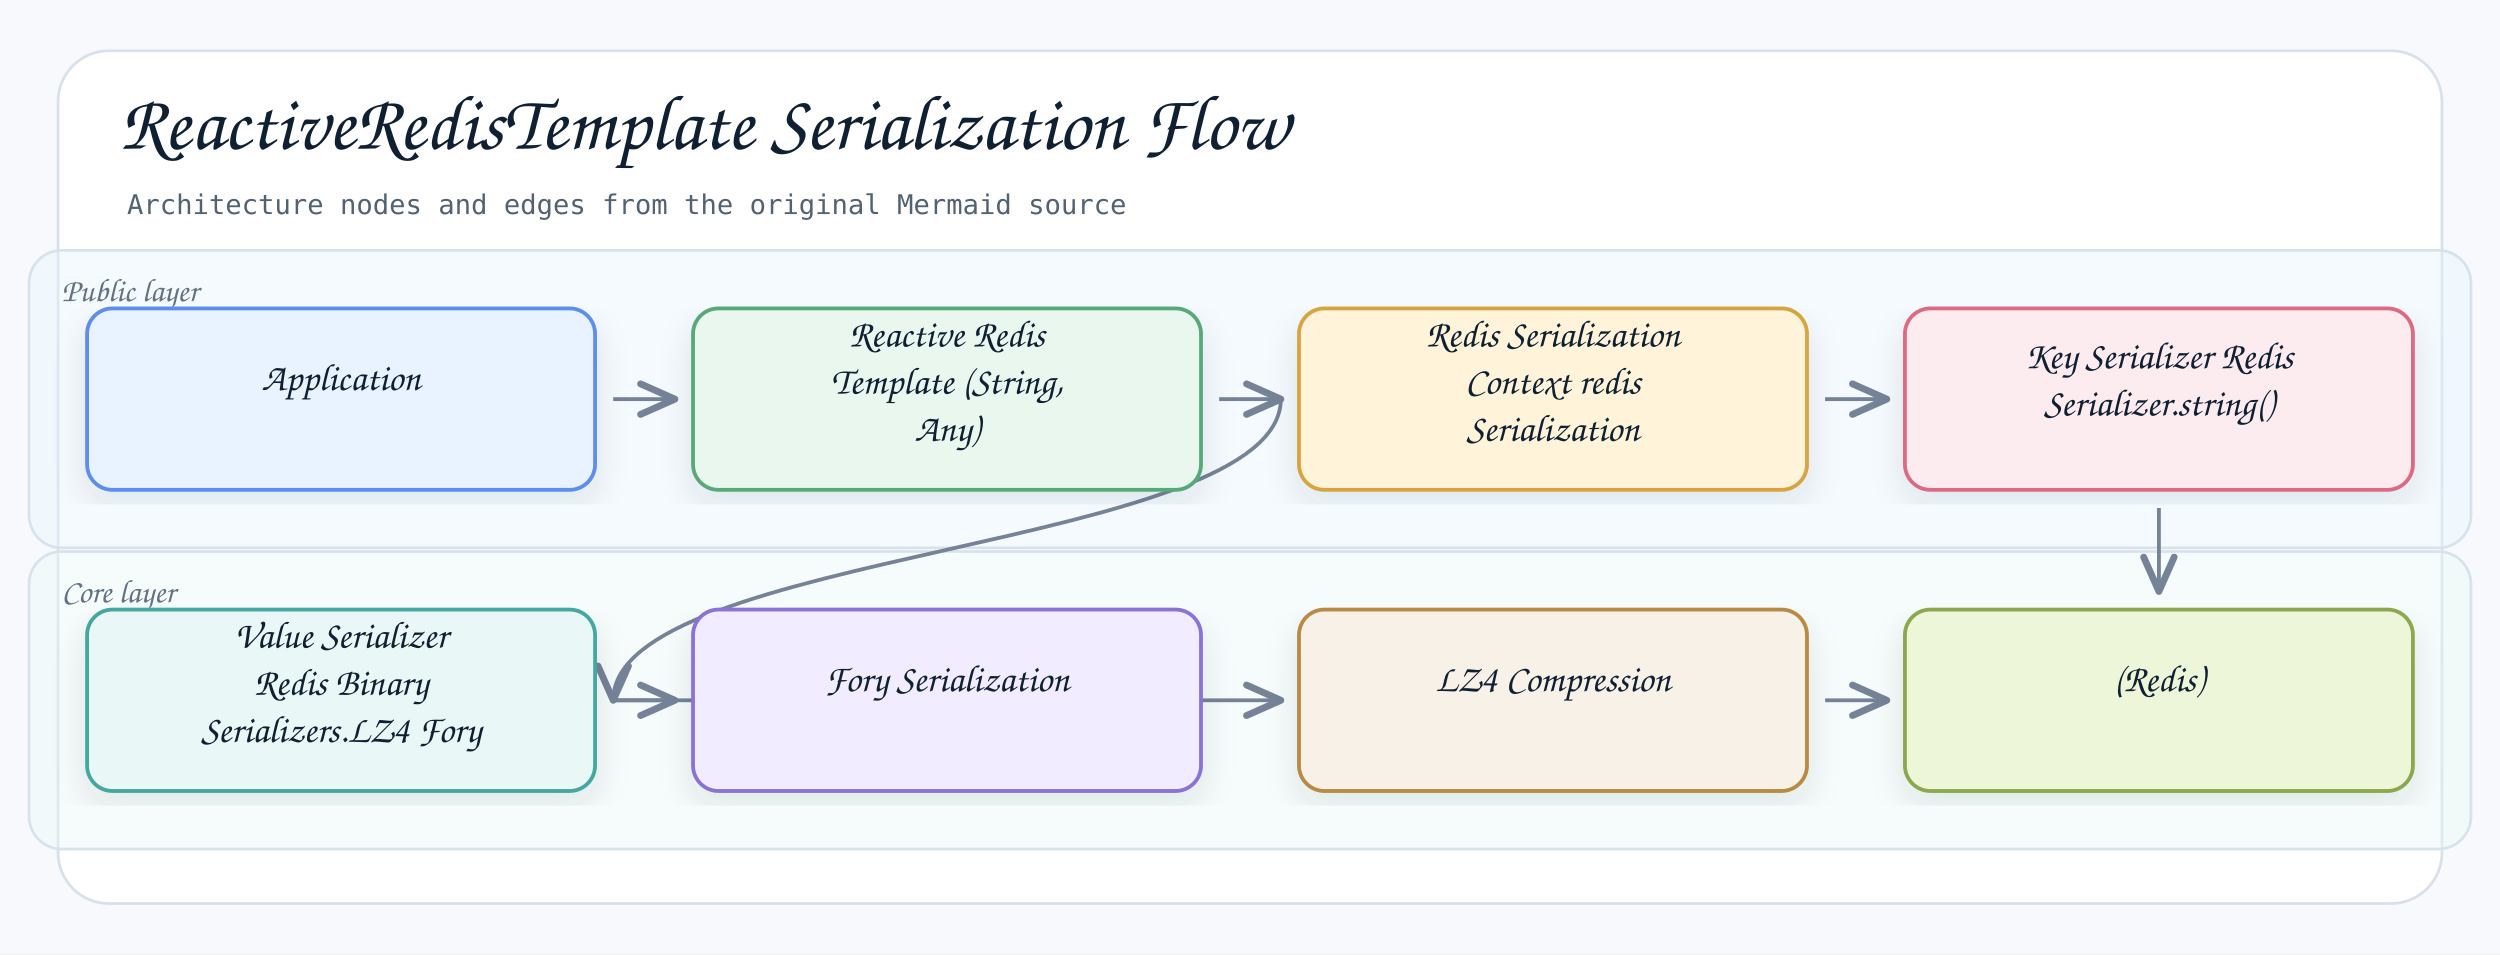
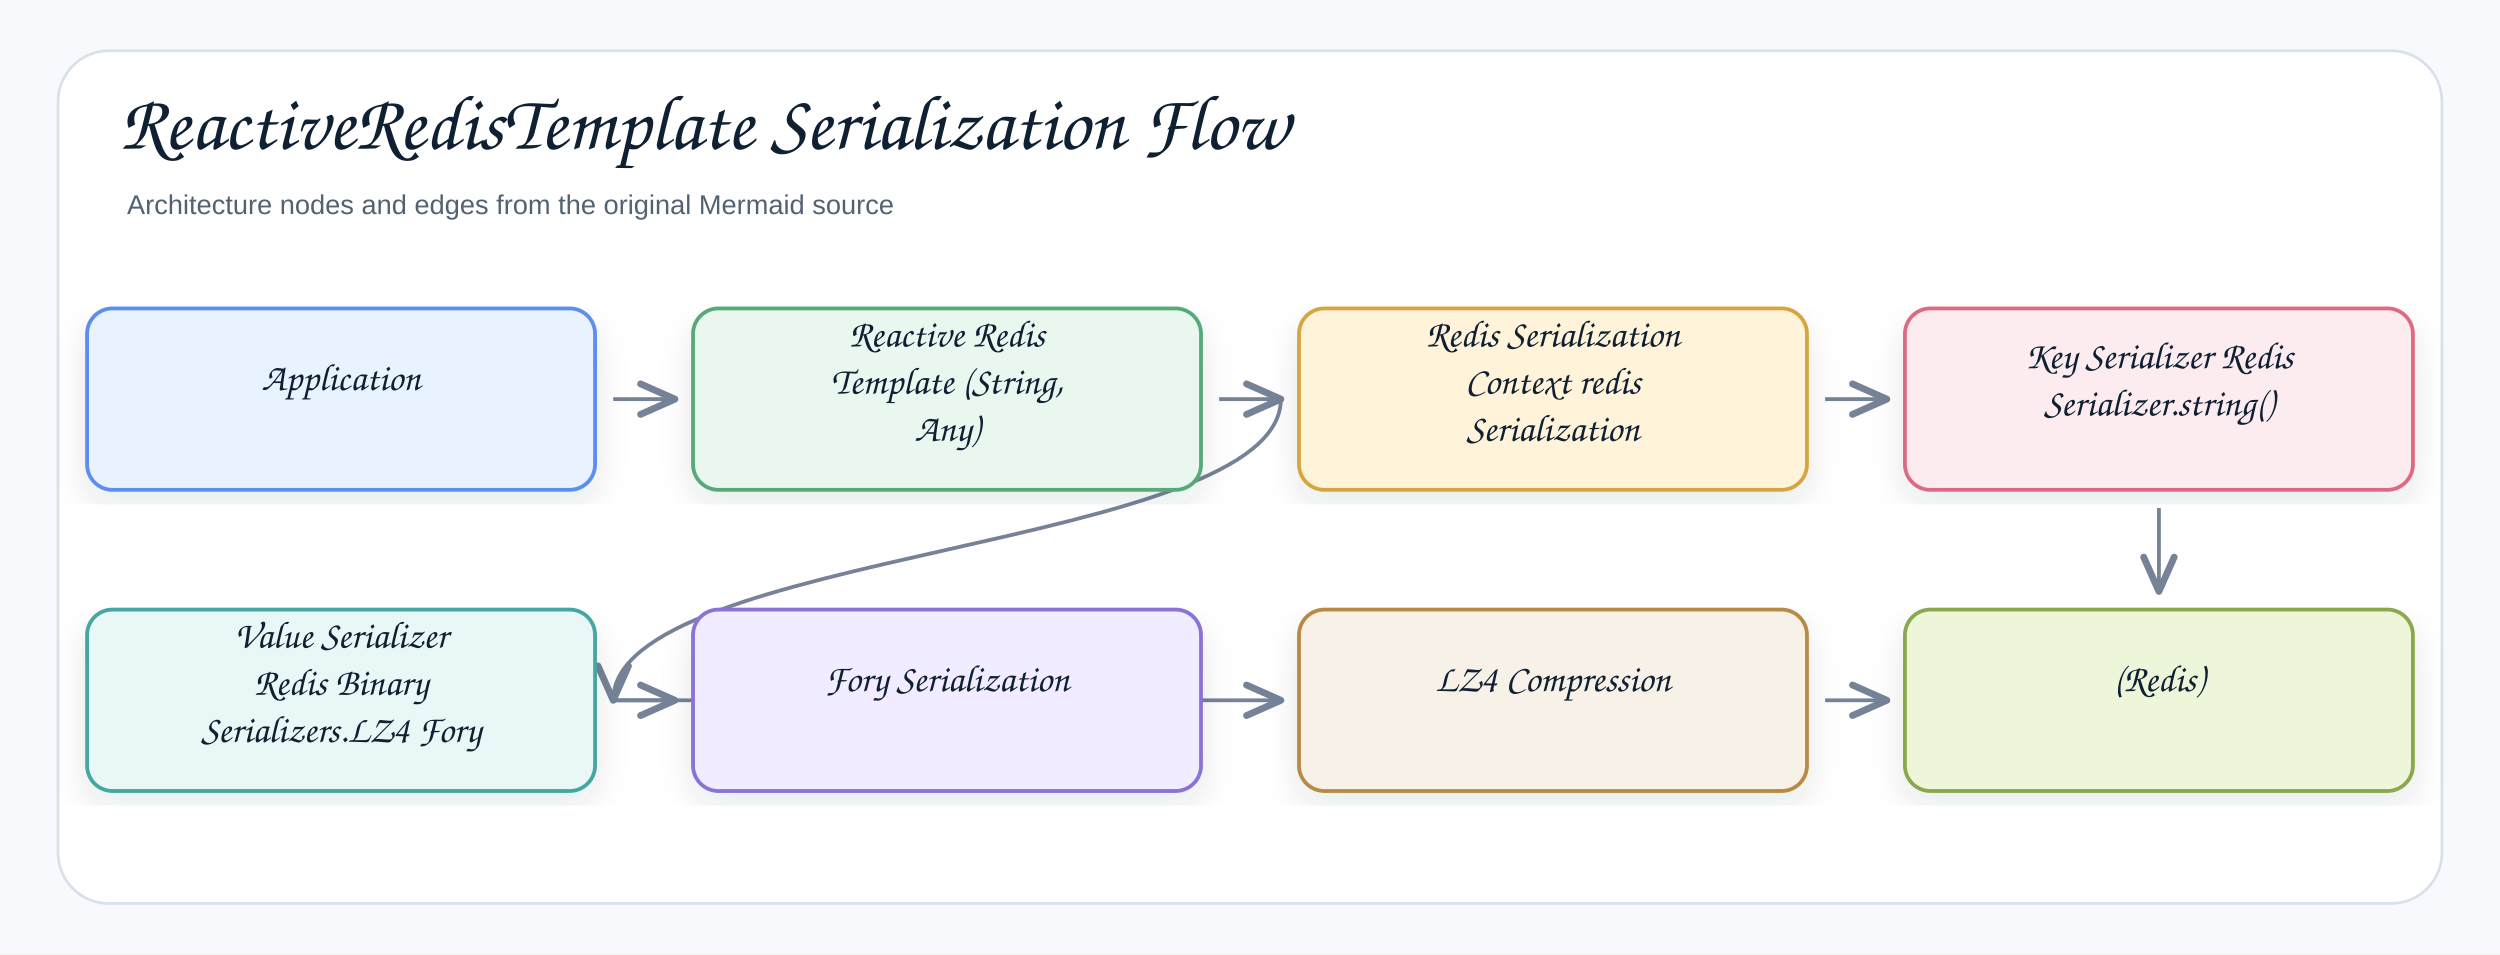
<svg xmlns="http://www.w3.org/2000/svg" width="1378" height="526" viewBox="0 0 1378 526" role="img" aria-label="ReactiveRedisTemplate Serialization Flow">
  <defs>
    <filter id="shadow" x="-8%" y="-8%" width="116%" height="116%">
      <feDropShadow dx="0" dy="8" stdDeviation="9" flood-color="#1f2937" flood-opacity="0.10" />
    </filter>
    <marker id="openArrow" markerWidth="12" markerHeight="10" refX="10" refY="5" orient="auto" markerUnits="strokeWidth">
      <path d="M 1 1 L 10 5 L 1 9" fill="none" stroke="#758297" stroke-width="1.8" stroke-linecap="round" stroke-linejoin="round" />
    </marker>
    <marker id="inherit" markerWidth="14" markerHeight="12" refX="12" refY="6" orient="auto" markerUnits="strokeWidth">
      <path d="M 0 1 L 12 6 L 0 11 Z" fill="#ffffff" stroke="#758297" stroke-width="1.8" />
    </marker>
    <style>
    .canvas{fill:#f7f9fc}.frame{fill:#fff;stroke:#d8e0ea;stroke-width:1.5}
-     .title{font-family:"Architects Daughter","Comic Mono","Comic Sans MS","Comic Sans",cursive;font-size:43px;font-weight:400;fill:#102033}
-     .subtitle{font-family:"Comic Mono","Comic Sans MS","Comic Sans",monospace;font-size:15px;font-weight:400;fill:#536273}
-     .label{font-family:"Architects Daughter","Comic Mono","Comic Sans MS","Comic Sans",cursive;font-size:25px;font-weight:400;fill:#102033}
-     .smallLabel{font-family:"Architects Daughter","Comic Mono","Comic Sans MS","Comic Sans",cursive;font-size:21px;font-weight:400;fill:#102033}
-     .mono{font-family:"Comic Mono","Comic Sans MS","Comic Sans",monospace;font-size:12px;font-weight:400;fill:#102033}
-     .small{font-family:"Comic Mono","Comic Sans MS","Comic Sans",monospace;font-size:12px;font-weight:400;fill:#536273}
-     .strong{font-family:"Comic Mono","Comic Sans MS","Comic Sans",monospace;font-size:13px;font-weight:400;fill:#102033}
+     .title{font-family:"Architects Daughter","Comic Sans MS","Comic Sans",cursive;font-size:43px;font-weight:400;fill:#102033}
+     .subtitle{font-family:"Comic Sans MS","Comic Sans","Comic Neue",Arial,sans-serif;font-size:15px;font-weight:400;fill:#536273}
+     .label{font-family:"Architects Daughter","Comic Sans MS","Comic Sans",cursive;font-size:25px;font-weight:400;fill:#102033}
+     .smallLabel{font-family:"Architects Daughter","Comic Sans MS","Comic Sans",cursive;font-size:21px;font-weight:400;fill:#102033}
+     .mono{font-family:"Comic Sans MS","Comic Sans","Comic Neue",Arial,sans-serif;font-size:12px;font-weight:400;fill:#102033}
+     .small{font-family:"Comic Sans MS","Comic Sans","Comic Neue",Arial,sans-serif;font-size:12px;font-weight:400;fill:#536273}
+     .strong{font-family:"Comic Sans MS","Comic Sans","Comic Neue",Arial,sans-serif;font-size:13px;font-weight:400;fill:#102033}
    .card{stroke-width:2.1;filter:url(#shadow)}.compartment{stroke-width:1.5;fill:none}
    .line{stroke:#758297;stroke-width:2.1;fill:none;marker-end:url(#openArrow)}
    .plainLine{stroke:#758297;stroke-width:2.1;fill:none}
    .dashed{stroke:#758297;stroke-width:2.1;stroke-dasharray:7 6;fill:none;marker-end:url(#openArrow)}
    .inheritLine{stroke:#758297;stroke-width:2.2;fill:none;marker-end:url(#inherit)}
    .implLine{stroke:#758297;stroke-width:2.2;stroke-dasharray:8 7;fill:none;marker-end:url(#inherit)}
- 
-       /* README_LAYER_BANDS:START */
-       .readmeLayerBand{fill-opacity:.42;stroke:#D7E2EC;stroke-width:1.5}
-       .readmeLayerLabel{font-family:"Architects Daughter","Comic Mono","Comic Sans MS","Comic Sans",cursive;font-size:18px;fill:#627184;font-weight:400}
-       /* README_LAYER_BANDS:END */
-     </style>
+   </style>
  </defs>
  <rect class="canvas" width="1378" height="526" />
  <rect class="frame" x="32" y="28" width="1314" height="470" rx="28" />
  <text class="title" x="66" y="82">ReactiveRedisTemplate Serialization Flow</text>
  <text class="subtitle" x="70" y="118">Architecture nodes and edges from the original Mermaid source</text>
-   <g id="readme-layer-bands">
-     <g id="readme-layer-1">
-       <rect class="readmeLayerBand" x="16" y="138" width="1346" height="164" rx="18" fill="#E8F3FF" />
-       <text class="readmeLayerLabel" x="34" y="166">Public layer</text>
-     </g>
-     <g id="readme-layer-2">
-       <rect class="readmeLayerBand" x="16" y="304" width="1346" height="164" rx="18" fill="#E9F7F6" />
-       <text class="readmeLayerLabel" x="34" y="332">Core layer</text>
-     </g>
-   </g>
  <path class="line" d="M1190 280 C1190 303 1190 303 1190 326" />
  <path class="line" d="M1006 386 C1006 386 1040 386 1040 386" />
  <path class="line" d="M338 386 C338 386 706 386 706 386" />
  <path class="line" d="M338 386 C338 386 372 386 372 386" />
  <path class="line" d="M706 220 C706 303 338 303 338 386" />
  <path class="line" d="M1006 220 C1006 220 1040 220 1040 220" />
  <path class="line" d="M672 220 C672 220 706 220 706 220" />
  <path class="line" d="M338 220 C338 220 372 220 372 220" />
  <g transform="translate(48,170)">
    <rect class="card" x="0" y="0" width="280" height="100" rx="14" fill="#E8F3FF" stroke="#5B8DEF" />
    <text class="smallLabel" x="140" y="45" text-anchor="middle">Application</text>
  </g>
  <g transform="translate(382,170)">
    <rect class="card" x="0" y="0" width="280" height="100" rx="14" fill="#EAF7EF" stroke="#58A978" />
    <text class="smallLabel" x="140" y="21" text-anchor="middle">Reactive Redis</text>
    <text class="smallLabel" x="140" y="47" text-anchor="middle">Template (String,</text>
    <text class="smallLabel" x="140" y="73" text-anchor="middle">Any)</text>
  </g>
  <g transform="translate(716,170)">
    <rect class="card" x="0" y="0" width="280" height="100" rx="14" fill="#FFF3D9" stroke="#D6A441" />
    <text class="smallLabel" x="140" y="21" text-anchor="middle">Redis Serialization</text>
    <text class="smallLabel" x="140" y="47" text-anchor="middle">Context redis</text>
    <text class="smallLabel" x="140" y="73" text-anchor="middle">Serialization</text>
  </g>
  <g transform="translate(1050,170)">
    <rect class="card" x="0" y="0" width="280" height="100" rx="14" fill="#FDECEF" stroke="#DC6B82" />
    <text class="smallLabel" x="140" y="33" text-anchor="middle">Key Serializer Redis</text>
    <text class="smallLabel" x="140" y="59" text-anchor="middle">Serializer.string()</text>
  </g>
  <g transform="translate(48,336)">
    <rect class="card" x="0" y="0" width="280" height="100" rx="14" fill="#E9F7F6" stroke="#45A7A1" />
    <text class="smallLabel" x="140" y="21" text-anchor="middle">Value Serializer</text>
    <text class="smallLabel" x="140" y="47" text-anchor="middle">Redis Binary</text>
    <text class="smallLabel" x="140" y="73" text-anchor="middle">Serializers.LZ4 Fory</text>
  </g>
  <g transform="translate(382,336)">
    <rect class="card" x="0" y="0" width="280" height="100" rx="14" fill="#F1ECFF" stroke="#8A72D6" />
    <text class="smallLabel" x="140" y="45" text-anchor="middle">Fory Serialization</text>
  </g>
  <g transform="translate(716,336)">
    <rect class="card" x="0" y="0" width="280" height="100" rx="14" fill="#F7F1E7" stroke="#B88A44" />
    <text class="smallLabel" x="140" y="45" text-anchor="middle">LZ4 Compression</text>
  </g>
  <g transform="translate(1050,336)">
    <rect class="card" x="0" y="0" width="280" height="100" rx="14" fill="#EEF6D9" stroke="#8BA84D" />
    <text class="smallLabel" x="140" y="45" text-anchor="middle">(Redis)</text>
  </g>
</svg>
